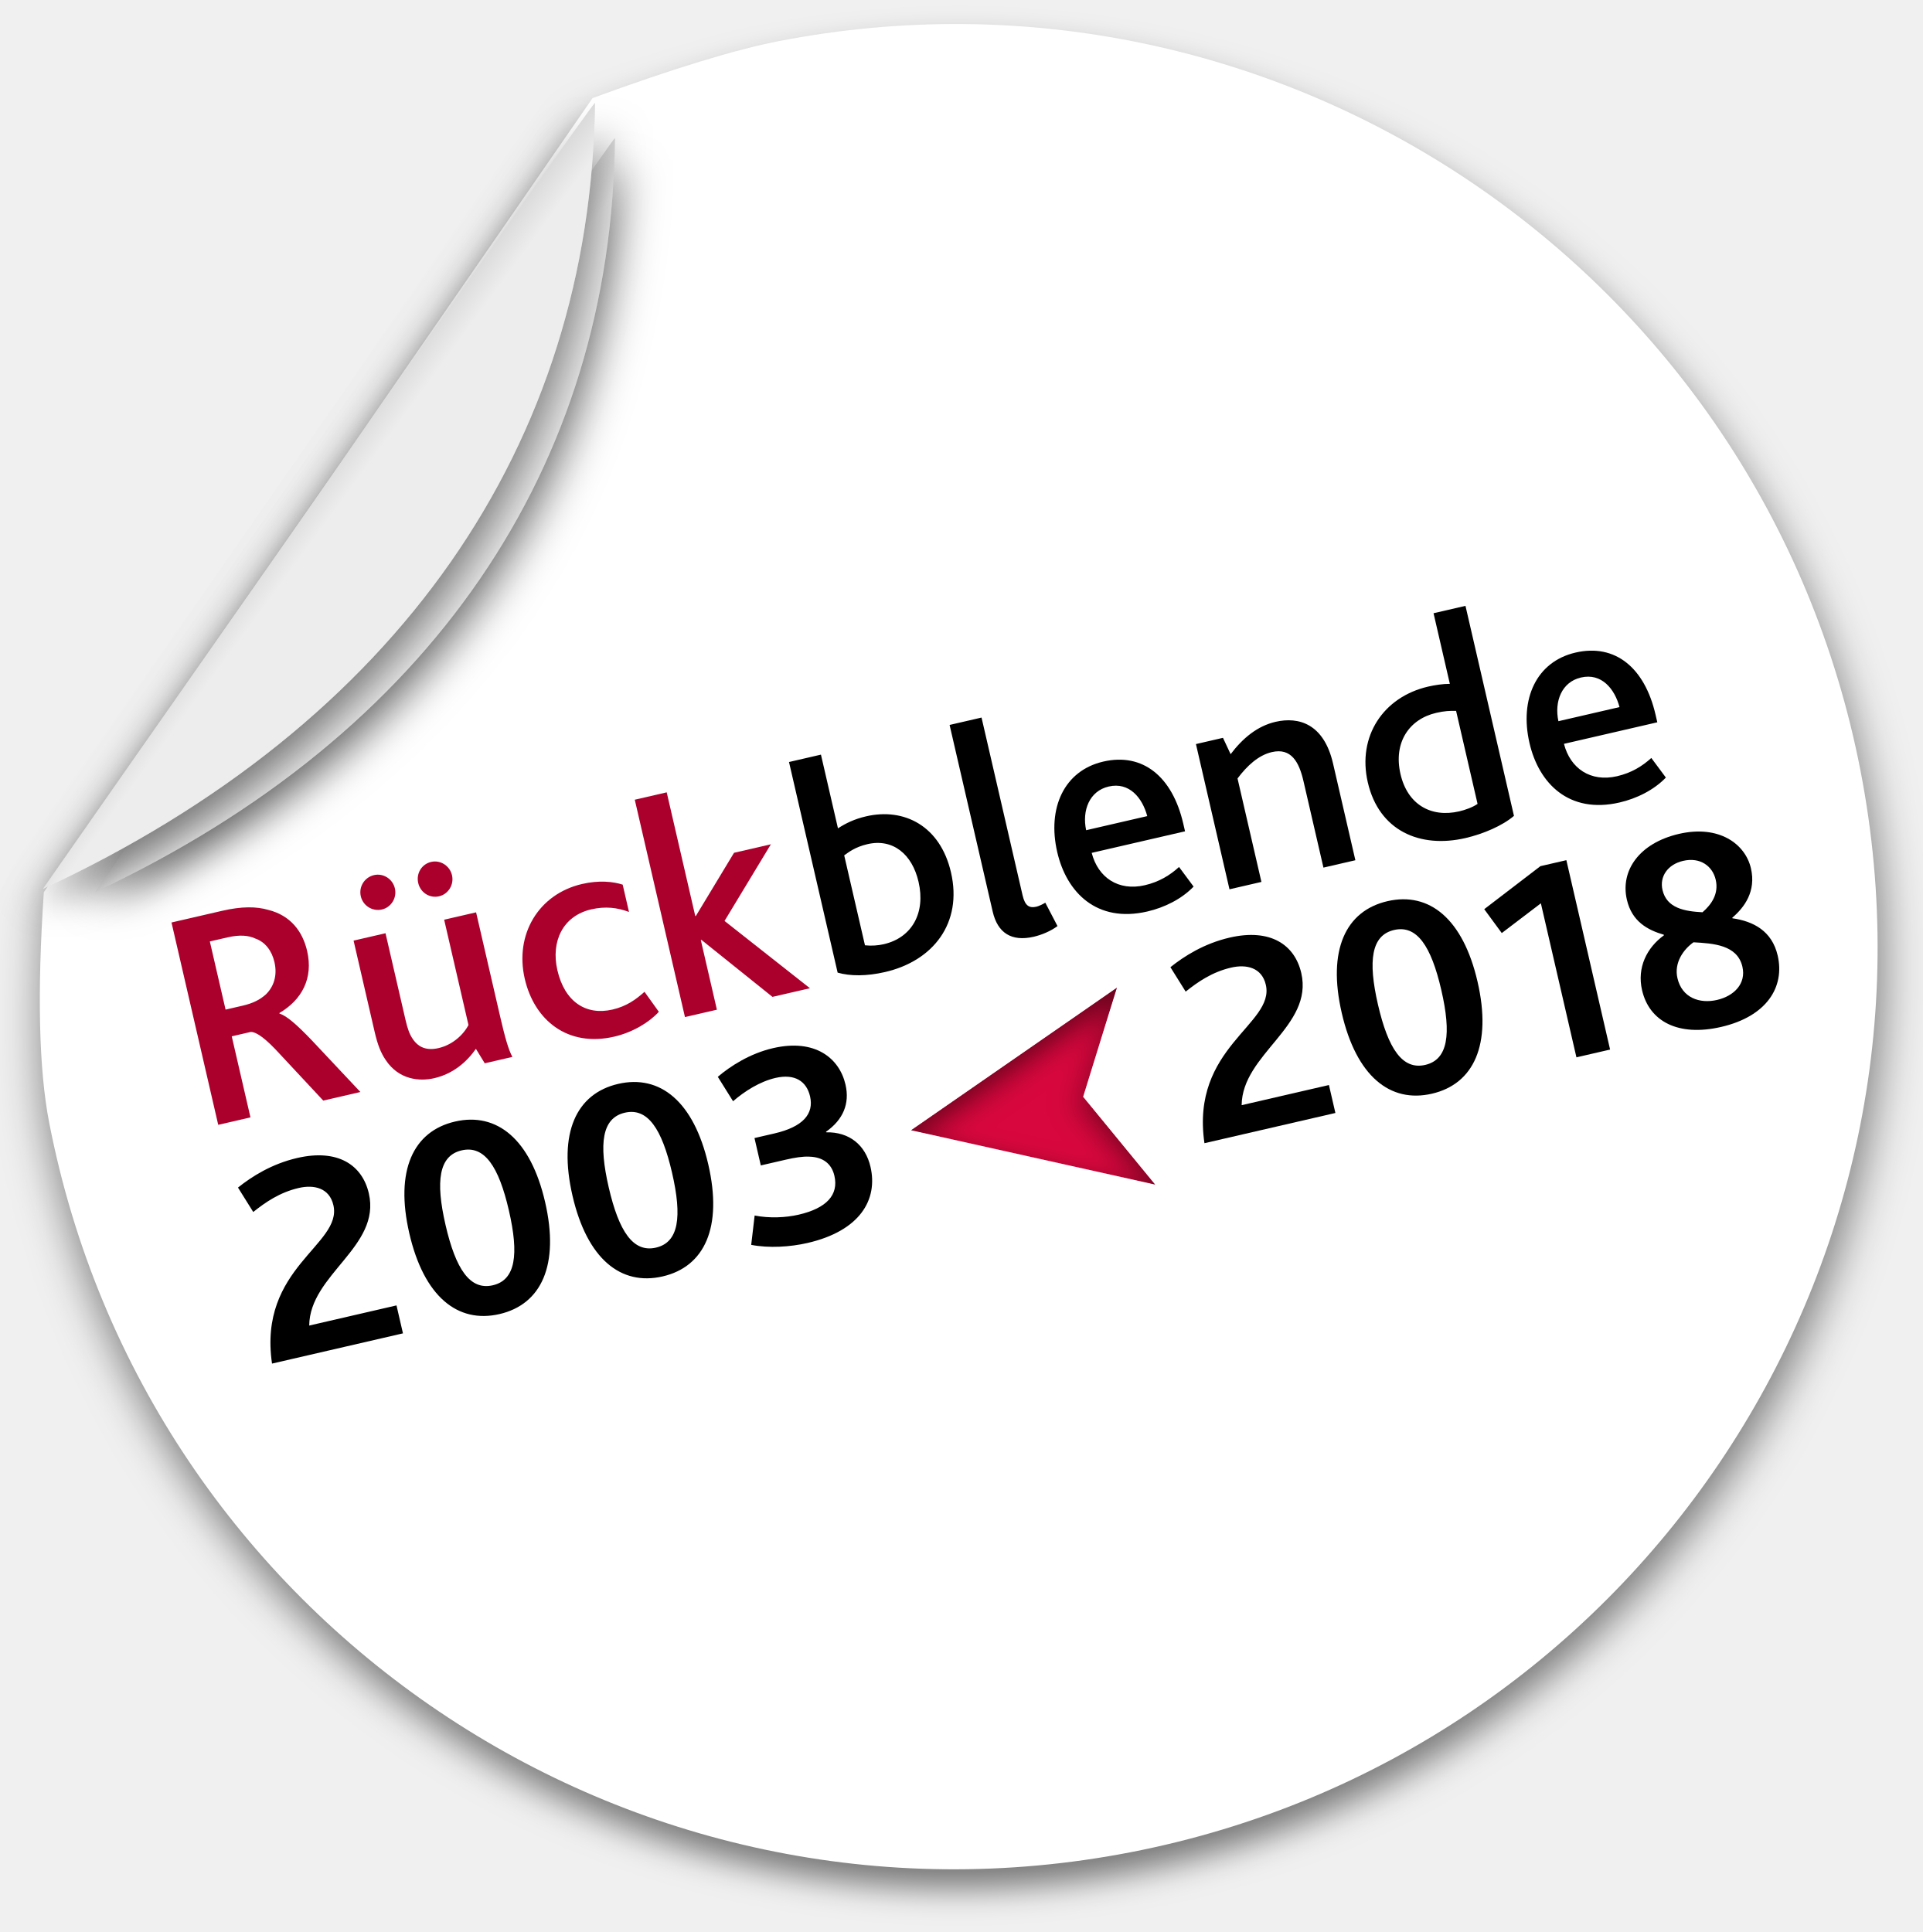
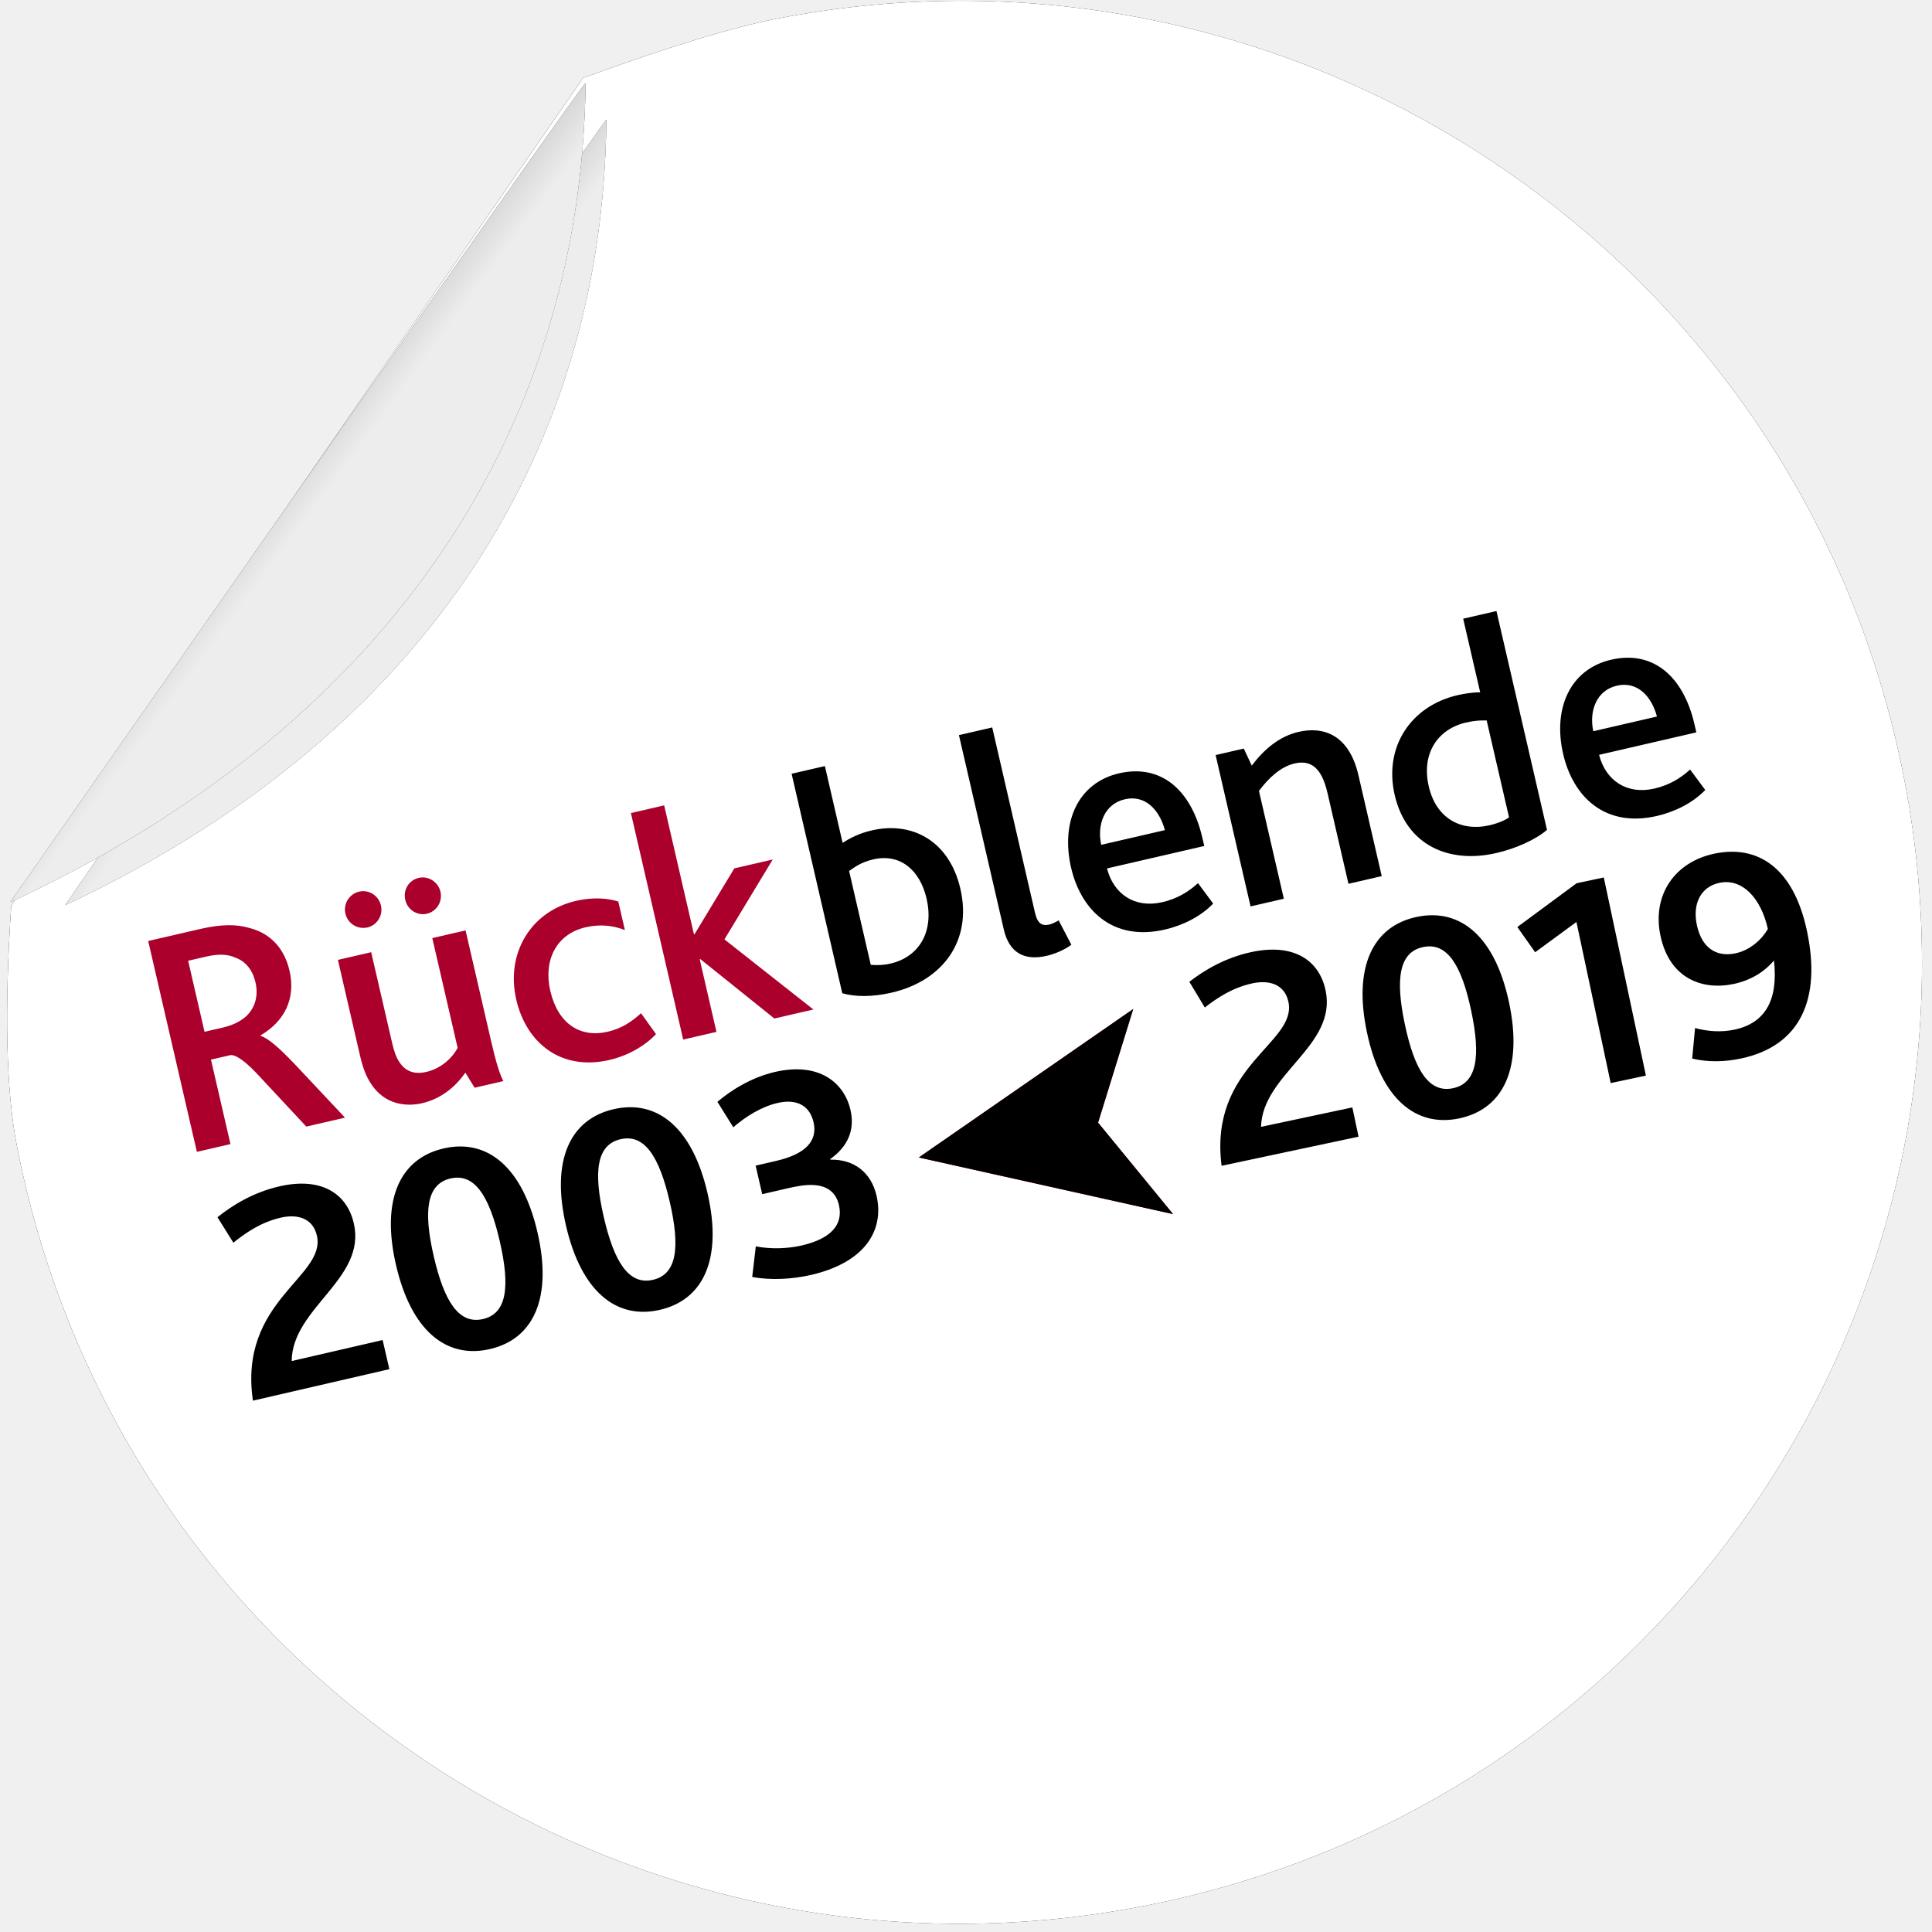
- <svg xmlns="http://www.w3.org/2000/svg" xmlns:xlink="http://www.w3.org/1999/xlink" width="197px" height="198px" viewBox="0 0 197 198" version="1.1">
+ <svg xmlns="http://www.w3.org/2000/svg" width="190px" height="190px" viewBox="0 0 190 190" version="1.1">
  <defs>
-     <path d="M94.54,189.08 C146.753,189.08 189.08,146.753 189.08,94.54 C189.08,42.327 146.753,0 94.54,0 C90.002,0 83.387,0.695 74.695,2.086 L3.963,71.256 C1.321,81.242 0,89.003 0,94.54 C0,146.753 42.327,189.08 94.54,189.08 Z" id="path-1" />
-     <filter x="-3.7%" y="-2.6%" width="107.4%" height="107.4%" filterUnits="objectBoundingBox" id="filter-2">
-       <feOffset dx="0" dy="2" in="SourceAlpha" result="shadowOffsetOuter1" />
-       <feGaussianBlur stdDeviation="2" in="shadowOffsetOuter1" result="shadowBlurOuter1" />
-       <feColorMatrix values="0 0 0 0 0   0 0 0 0 0   0 0 0 0 0  0 0 0 0.5 0" type="matrix" in="shadowBlurOuter1" />
-     </filter>
-     <linearGradient x1="54.455%" y1="50%" x2="32.77%" y2="27.37%" id="linearGradient-3">
+     <linearGradient x1="54.5%" y1="50%" x2="32.595%" y2="28.031%" id="linearGradient-1">
      <stop stop-color="#FFFFFF" stop-opacity="0.5" offset="0%" />
      <stop stop-color="#000000" stop-opacity="0.5" offset="100%" />
    </linearGradient>
-     <path d="M9.191,72.218 C46.027,62.914 69.441,39.509 76.157,6.568 C76.256,6.084 9.191,72.218 9.191,72.218 Z" id="path-4" />
-     <filter x="-10.5%" y="-7.6%" width="120.9%" height="121.3%" filterUnits="objectBoundingBox" id="filter-5">
-       <feOffset dx="0" dy="2" in="SourceAlpha" result="shadowOffsetOuter1" />
-       <feGaussianBlur stdDeviation="2" in="shadowOffsetOuter1" result="shadowBlurOuter1" />
-       <feColorMatrix values="0 0 0 0 0   0 0 0 0 0   0 0 0 0 0  0 0 0 0.5 0" type="matrix" in="shadowBlurOuter1" />
-     </filter>
-     <path d="M3.939,70.905 C42.941,61.229 67.733,36.888 74.844,2.629 C74.948,2.126 3.939,70.905 3.939,70.905 Z" id="path-6" />
-     <filter x="-9.9%" y="-7.3%" width="119.7%" height="120.5%" filterUnits="objectBoundingBox" id="filter-7">
-       <feOffset dx="0" dy="2" in="SourceAlpha" result="shadowOffsetOuter1" />
-       <feGaussianBlur stdDeviation="2" in="shadowOffsetOuter1" result="shadowBlurOuter1" />
-       <feColorMatrix values="0 0 0 0 0   0 0 0 0 0   0 0 0 0 0  0 0 0 0.5 0" type="matrix" in="shadowBlurOuter1" />
-     </filter>
-     <polygon id="path-8" points="86.549 112.153 110.035 122.392 104.509 112.153 110.035 101.842" />
-     <filter x="-8.5%" y="-9.7%" width="117.0%" height="119.5%" filterUnits="objectBoundingBox" id="filter-9">
-       <feGaussianBlur stdDeviation="1.5" in="SourceAlpha" result="shadowBlurInner1" />
-       <feOffset dx="0" dy="1" in="shadowBlurInner1" result="shadowOffsetInner1" />
-       <feComposite in="shadowOffsetInner1" in2="SourceAlpha" operator="arithmetic" k2="-1" k3="1" result="shadowInnerInner1" />
-       <feColorMatrix values="0 0 0 0 0   0 0 0 0 0   0 0 0 0 0  0 0 0 0.5 0" type="matrix" in="shadowInnerInner1" />
-     </filter>
+     <linearGradient x1="54.455%" y1="50%" x2="32.77%" y2="27.37%" id="linearGradient-2">
+       <stop stop-color="#FFFFFF" stop-opacity="0.5" offset="0%" />
+       <stop stop-color="#000000" stop-opacity="0.5" offset="100%" />
+     </linearGradient>
+     <linearGradient x1="54.5%" y1="50%" x2="32.595%" y2="29.217%" id="linearGradient-3">
+       <stop stop-color="#FFFFFF" stop-opacity="0.5" offset="0%" />
+       <stop stop-color="#000000" stop-opacity="0.5" offset="100%" />
+     </linearGradient>
+     <linearGradient x1="54.455%" y1="50%" x2="32.77%" y2="27.37%" id="linearGradient-4">
+       <stop stop-color="#FFFFFF" stop-opacity="0.5" offset="0%" />
+       <stop stop-color="#000000" stop-opacity="0.5" offset="100%" />
+     </linearGradient>
  </defs>
-   <g id="Tournee-/-exhibition" stroke="none" stroke-width="1" fill="none" fill-rule="evenodd">
-     <g id="Artboard-Copy" transform="translate(-115, -77)">
-       <g id="badge_archive" transform="translate(213.3814, 174.3814) rotate(-11) translate(-213.3814, -174.3814) translate(118.3814, 79.38144)">
-         <g id="Group-7">
+   <g id="Page-1" stroke="none" stroke-width="1" fill="none" fill-rule="evenodd">
+     <g id="badge_archive" transform="translate(-18, -17)">
+       <g transform="translate(112.7952, 111.986) rotate(-11) translate(-112.7952, -111.986) translate(17.29522, 16.48603)">
+         <g id="Group-7" transform="translate(0.698353, 0.552789)">
          <g id="Oval-4">
-             <use fill="black" fill-opacity="1" filter="url(#filter-2)" xlink:href="#path-1" />
-             <use fill="#FFFFFF" fill-rule="evenodd" xlink:href="#path-1" />
+             <g id="path-1-link" fill="#000000" fill-rule="nonzero">
+               <path d="M94.54,189.08 C146.753,189.08 189.08,146.753 189.08,94.54 C189.08,42.327 146.753,0 94.54,0 C90.002,0 83.387,0.695 74.695,2.086 L3.963,71.256 C1.321,81.242 0,89.003 0,94.54 C0,146.753 42.327,189.08 94.54,189.08 Z" id="path-1" />
+             </g>
+             <g id="path-1-link" fill="#FFFFFF">
+               <path d="M94.54,189.08 C146.753,189.08 189.08,146.753 189.08,94.54 C189.08,42.327 146.753,0 94.54,0 C90.002,0 83.387,0.695 74.695,2.086 L3.963,71.256 C1.321,81.242 0,89.003 0,94.54 C0,146.753 42.327,189.08 94.54,189.08 Z" id="path-1" />
+             </g>
          </g>
-           <g id="Oval-4-Copy">
-             <use fill="black" fill-opacity="1" filter="url(#filter-5)" xlink:href="#path-4" />
-             <use fill="#DBDBDB" fill-rule="evenodd" xlink:href="#path-4" />
-             <use fill="url(#linearGradient-3)" fill-rule="evenodd" xlink:href="#path-4" />
+           <g id="Oval-4-Copy" transform="translate(9, 6)">
+             <g id="path-4-link" fill="#000000" fill-rule="nonzero">
+               <path d="M0.191,66.218 C37.027,56.914 60.441,33.509 67.157,0.568 C67.256,0.084 0.191,66.218 0.191,66.218 Z" id="path-4" />
+             </g>
+             <g id="path-4-link" fill="#DBDBDB">
+               <path d="M0.191,66.218 C37.027,56.914 60.441,33.509 67.157,0.568 C67.256,0.084 0.191,66.218 0.191,66.218 Z" id="path-4" />
+             </g>
+             <g id="path-4-link" fill="url(#linearGradient-2)">
+               <path d="M0.191,66.218 C37.027,56.914 60.441,33.509 67.157,0.568 C67.256,0.084 0.191,66.218 0.191,66.218 Z" id="path-4" />
+             </g>
          </g>
-           <g id="Oval-4-Copy-2">
-             <use fill="black" fill-opacity="1" filter="url(#filter-7)" xlink:href="#path-6" />
-             <use fill="#DBDBDB" fill-rule="evenodd" xlink:href="#path-6" />
-             <use fill="url(#linearGradient-3)" fill-rule="evenodd" xlink:href="#path-6" />
+           <g id="Oval-4-Copy-2" transform="translate(3, 2)">
+             <g id="path-6-link" fill="#000000" fill-rule="nonzero">
+               <path d="M0.939,68.905 C39.941,59.229 64.733,34.888 71.844,0.629 C71.948,0.126 0.939,68.905 0.939,68.905 Z" id="path-6" />
+             </g>
+             <g id="path-6-link" fill="#DBDBDB">
+               <path d="M0.939,68.905 C39.941,59.229 64.733,34.888 71.844,0.629 C71.948,0.126 0.939,68.905 0.939,68.905 Z" id="path-6" />
+             </g>
+             <g id="path-6-link" fill="url(#linearGradient-4)">
+               <path d="M0.939,68.905 C39.941,59.229 64.733,34.888 71.844,0.629 C71.948,0.126 0.939,68.905 0.939,68.905 Z" id="path-6" />
+             </g>
          </g>
        </g>
-         <g id="Path-2">
-           <use fill="#D8073D" fill-rule="evenodd" xlink:href="#path-8" />
-           <use fill="black" fill-opacity="1" filter="url(#filter-9)" xlink:href="#path-8" />
+         <g id="Path-2" transform="translate(87, 102)">
+           <g id="path-8-link" fill="#D8073D">
+             <polygon id="path-8" points="0.549 11.153 24.035 21.392 18.509 11.153 24.035 0.842" />
+           </g>
+           <g id="path-8-link" fill="#000000" fill-rule="nonzero">
+             <polygon id="path-8" points="0.549 11.153 24.035 21.392 18.509 11.153 24.035 0.842" />
+           </g>
        </g>
-         <path d="M86.595,94.373 C84.658,94.373 83.011,93.985 81.848,93.339 L81.848,71.186 L85.207,71.186 L85.207,78.937 C86.111,78.614 87.047,78.388 88.307,78.388 C92.279,78.388 95.476,81.036 95.476,85.944 C95.476,91.273 91.665,94.373 86.595,94.373 Z M87.112,91.563 C90.083,91.563 92.02,89.4 92.02,86.138 C92.02,83.232 90.47,81.197 87.79,81.197 C86.466,81.197 85.691,81.585 85.207,81.778 L85.207,91.24 C85.852,91.466 86.531,91.563 87.112,91.563 Z M98.737,90.82 C98.737,93.049 99.9,94.276 102.257,94.276 C103.064,94.276 104.066,94.114 104.873,93.759 L104.195,91.143 C103.904,91.24 103.452,91.337 103.226,91.337 C102.483,91.337 102.096,91.014 102.096,89.884 L102.096,71.186 L98.737,71.186 L98.737,90.82 Z M114.173,94.373 C108.845,94.373 106.552,90.594 106.552,86.364 C106.552,81.746 109.103,78.388 113.237,78.388 C117.402,78.388 119.792,81.488 119.792,86.429 L119.792,87.236 L109.975,87.236 C110.04,89.852 111.751,91.692 114.528,91.692 C116.046,91.692 117.273,91.273 118.371,90.659 L119.372,92.952 C117.887,93.921 115.982,94.373 114.173,94.373 Z M109.943,84.846 L116.369,84.846 C116.304,82.909 115.368,81.003 113.204,81.003 C111.17,81.003 109.975,82.78 109.943,84.846 Z M122.892,94.05 L126.251,94.05 L126.251,83.167 C127.478,82.134 128.866,81.326 130.287,81.326 C132.322,81.326 132.774,82.941 132.774,84.943 L132.774,94.05 L136.132,94.05 L136.132,83.877 C136.132,79.679 133.775,78.388 131.353,78.388 C129.448,78.388 127.704,79.26 126.122,80.584 L125.734,78.775 L122.892,78.775 L122.892,94.05 Z M147.629,94.373 C142.849,94.373 139.168,91.66 139.168,86.558 C139.168,81.714 142.688,78.388 147.402,78.388 C148.081,78.388 148.953,78.452 149.631,78.614 L149.631,71.186 L152.989,71.186 L152.989,93.275 C151.633,93.985 149.534,94.373 147.629,94.373 Z M147.629,91.563 C148.242,91.563 149.082,91.466 149.631,91.24 L149.631,81.455 C148.985,81.294 148.468,81.197 147.596,81.197 C144.787,81.197 142.623,83.135 142.623,86.493 C142.623,89.658 144.625,91.563 147.629,91.563 Z M163.839,94.373 C158.511,94.373 156.218,90.594 156.218,86.364 C156.218,81.746 158.77,78.388 162.903,78.388 C167.069,78.388 169.458,81.488 169.458,86.429 L169.458,87.236 L159.641,87.236 C159.706,89.852 161.418,91.692 164.195,91.692 C165.712,91.692 166.94,91.273 168.038,90.659 L169.039,92.952 C167.553,93.921 165.648,94.373 163.839,94.373 Z M159.609,84.846 L166.035,84.846 C165.971,82.909 165.034,81.003 162.871,81.003 C160.836,81.003 159.641,82.78 159.609,84.846 Z" id="blende" fill="#000000" transform="translate(125.6533, 82.7795) rotate(-2) translate(-125.6533, -82.7795) " />
-         <path d="M16.55,96.982 L16.55,75.701 L21.878,75.701 C23.945,75.701 25.398,76.056 26.496,76.67 C28.595,77.736 29.434,79.609 29.434,81.675 C29.434,84.549 27.787,86.422 25.236,87.23 L25.236,87.294 C25.882,87.649 26.722,88.812 27.852,90.717 L31.501,96.982 L27.594,96.982 L24.332,91.331 C23.299,89.49 22.524,88.586 21.942,88.457 L19.94,88.457 L19.94,96.982 L16.55,96.982 Z M19.94,85.647 L21.749,85.647 C22.814,85.647 23.589,85.454 24.3,85.066 C25.269,84.485 25.915,83.451 25.915,82.031 C25.915,80.836 25.462,79.802 24.526,79.221 C23.945,78.769 23.105,78.478 21.781,78.478 L19.94,78.478 L19.94,85.647 Z M39.187,97.305 C41.189,97.305 42.804,96.433 44.031,95.335 L44.58,96.982 L47.486,96.982 C47.26,96.175 47.195,94.851 47.195,92.752 L47.195,81.708 L43.837,81.708 L43.837,92.784 C43.094,93.656 41.77,94.399 40.317,94.399 C39.122,94.399 38.347,93.914 37.96,92.913 C37.734,92.364 37.669,91.718 37.669,90.846 L37.669,81.708 L34.311,81.708 L34.311,91.299 C34.311,92.655 34.44,93.527 34.763,94.366 C35.635,96.691 37.701,97.305 39.187,97.305 Z M37.863,79.253 C38.832,79.253 39.639,78.446 39.639,77.445 C39.639,76.444 38.832,75.637 37.863,75.637 C36.862,75.637 36.054,76.444 36.054,77.445 C36.054,78.446 36.862,79.253 37.863,79.253 Z M43.869,79.253 C44.838,79.253 45.645,78.446 45.645,77.445 C45.645,76.444 44.838,75.637 43.869,75.637 C42.868,75.637 42.093,76.444 42.093,77.445 C42.093,78.446 42.868,79.253 43.869,79.253 Z M58.11,97.305 C60.113,97.305 61.986,96.659 63.148,95.852 L62.179,93.527 C61.114,94.108 60.048,94.56 58.563,94.56 C55.785,94.56 53.977,92.687 53.977,89.361 C53.977,86.325 55.785,84.065 58.756,84.065 C60.242,84.065 61.404,84.485 62.47,85.195 L62.47,82.321 C61.598,81.804 60.242,81.32 58.433,81.32 C53.848,81.32 50.522,84.808 50.522,89.458 C50.522,93.85 53.234,97.305 58.11,97.305 Z M65.635,96.982 L68.993,96.982 L68.993,89.652 L69.058,89.652 L74.838,96.982 L78.778,96.982 L71.803,88.295 L78.197,81.708 L74.321,81.708 L69.058,87.133 L68.993,87.133 L68.993,74.119 L65.635,74.119 L65.635,96.982 Z" id="Rück" fill="#AB002C" transform="translate(47.6637, 85.71191) rotate(-2) translate(-47.6637, -85.71191) " />
-         <path d="M17.342,122.017 C18.152,112.087 27.122,111.787 27.122,107.617 C27.122,105.787 25.652,105.097 24.062,105.097 C22.052,105.097 20.402,105.757 18.962,106.447 L18.002,103.657 C19.622,102.877 21.902,102.067 24.602,102.067 C28.862,102.067 30.932,104.257 30.932,107.257 C30.932,112.867 23.162,113.977 21.932,119.077 L31.112,119.077 L31.112,122.017 L17.342,122.017 Z M41.192,122.317 C36.782,122.317 34.052,118.807 34.052,112.177 C34.052,105.577 36.782,102.067 41.192,102.067 C45.602,102.067 48.332,105.577 48.332,112.177 C48.332,118.807 45.602,122.317 41.192,122.317 Z M41.192,119.287 C43.592,119.287 44.522,116.827 44.522,112.177 C44.522,107.557 43.592,105.097 41.192,105.097 C38.792,105.097 37.862,107.557 37.862,112.177 C37.862,116.827 38.792,119.287 41.192,119.287 Z M58.352,122.317 C53.942,122.317 51.212,118.807 51.212,112.177 C51.212,105.577 53.942,102.067 58.352,102.067 C62.762,102.067 65.492,105.577 65.492,112.177 C65.492,118.807 62.762,122.317 58.352,122.317 Z M58.352,119.287 C60.752,119.287 61.682,116.827 61.682,112.177 C61.682,107.557 60.752,105.097 58.352,105.097 C55.952,105.097 55.022,107.557 55.022,112.177 C55.022,116.827 55.952,119.287 58.352,119.287 Z M67.922,121.207 L68.942,118.357 C70.352,118.987 72.002,119.287 73.352,119.287 C76.292,119.287 77.822,118.237 77.822,116.227 C77.822,114.967 77.132,114.097 75.752,113.737 C75.122,113.557 74.312,113.497 73.322,113.497 L70.712,113.497 L70.712,110.617 L72.812,110.617 C75.782,110.617 77.222,109.597 77.222,107.737 C77.222,106.147 76.232,105.097 74.192,105.097 C72.572,105.097 70.832,105.697 69.422,106.447 L68.462,103.657 C69.962,102.877 72.212,102.067 74.642,102.067 C79.052,102.067 81.032,104.587 81.032,107.377 C81.032,109.387 79.982,110.827 78.002,111.637 L78.002,111.697 C80.312,112.177 81.632,113.857 81.632,116.167 C81.632,119.617 79.112,122.317 73.592,122.317 C71.762,122.317 69.602,121.957 67.922,121.207 Z" id="2003" fill="#000000" transform="translate(49.48707, 112.1916) rotate(-2) translate(-49.48707, -112.1916) " />
-         <path d="M115.443,118.125 C116.253,108.195 125.223,107.895 125.223,103.725 C125.223,101.895 123.753,101.205 122.163,101.205 C120.153,101.205 118.503,101.865 117.063,102.555 L116.103,99.765 C117.723,98.985 120.003,98.175 122.703,98.175 C126.963,98.175 129.033,100.365 129.033,103.365 C129.033,108.975 121.263,110.085 120.033,115.185 L129.213,115.185 L129.213,118.125 L115.443,118.125 Z M139.293,118.425 C134.883,118.425 132.153,114.915 132.153,108.285 C132.153,101.685 134.883,98.175 139.293,98.175 C143.703,98.175 146.433,101.685 146.433,108.285 C146.433,114.915 143.703,118.425 139.293,118.425 Z M139.293,115.395 C141.693,115.395 142.623,112.935 142.623,108.285 C142.623,103.665 141.693,101.205 139.293,101.205 C136.893,101.205 135.963,103.665 135.963,108.285 C135.963,112.935 136.893,115.395 139.293,115.395 Z M154.563,118.125 L154.563,101.925 L149.973,103.995 L148.773,101.205 L155.373,98.205 L158.103,98.205 L158.103,118.125 L154.563,118.125 Z M169.713,118.425 C165.183,118.425 162.663,116.205 162.663,112.935 C162.663,110.535 164.133,108.795 166.113,107.955 L166.113,107.895 C164.613,107.055 163.233,105.855 163.233,103.545 C163.233,100.485 165.783,98.175 169.953,98.175 C174.153,98.175 176.343,100.695 176.343,103.275 C176.343,105.705 174.783,107.025 173.343,107.775 L173.343,107.835 C175.353,108.615 177.003,109.995 177.003,112.605 C177.003,115.905 174.513,118.425 169.713,118.425 Z M169.923,115.635 C171.723,115.635 173.223,114.675 173.223,112.905 C173.223,110.595 170.853,109.905 168.903,109.335 C167.733,109.815 166.473,110.925 166.473,112.545 C166.473,114.615 168.093,115.635 169.923,115.635 Z M170.493,106.545 C171.573,105.975 172.563,105.075 172.563,103.605 C172.563,102.165 171.543,100.965 169.743,100.965 C168.123,100.965 167.013,101.985 167.013,103.395 C167.013,105.315 168.723,106.035 170.493,106.545 Z" id="2018" fill="#000000" transform="translate(146.2231, 108.3002) rotate(-2) translate(-146.2231, -108.3002) " />
+         <path d="M87.595,95.373 C85.658,95.373 84.011,94.985 82.848,94.339 L82.848,72.186 L86.207,72.186 L86.207,79.937 C87.111,79.614 88.047,79.388 89.307,79.388 C93.279,79.388 96.476,82.036 96.476,86.944 C96.476,92.273 92.665,95.373 87.595,95.373 Z M88.112,92.563 C91.083,92.563 93.02,90.4 93.02,87.138 C93.02,84.232 91.47,82.197 88.79,82.197 C87.466,82.197 86.691,82.585 86.207,82.778 L86.207,92.24 C86.852,92.466 87.531,92.563 88.112,92.563 Z M99.737,91.82 C99.737,94.049 100.9,95.276 103.257,95.276 C104.064,95.276 105.066,95.114 105.873,94.759 L105.195,92.143 C104.904,92.24 104.452,92.337 104.226,92.337 C103.483,92.337 103.096,92.014 103.096,90.884 L103.096,72.186 L99.737,72.186 L99.737,91.82 Z M115.173,95.373 C109.845,95.373 107.552,91.594 107.552,87.364 C107.552,82.746 110.103,79.388 114.237,79.388 C118.402,79.388 120.792,82.488 120.792,87.429 L120.792,88.236 L110.975,88.236 C111.04,90.852 112.751,92.692 115.528,92.692 C117.046,92.692 118.273,92.273 119.371,91.659 L120.372,93.952 C118.887,94.921 116.982,95.373 115.173,95.373 Z M110.943,85.846 L117.369,85.846 C117.304,83.909 116.368,82.003 114.204,82.003 C112.17,82.003 110.975,83.78 110.943,85.846 Z M123.892,95.05 L127.251,95.05 L127.251,84.167 C128.478,83.134 129.866,82.326 131.287,82.326 C133.322,82.326 133.774,83.941 133.774,85.943 L133.774,95.05 L137.132,95.05 L137.132,84.877 C137.132,80.679 134.775,79.388 132.353,79.388 C130.448,79.388 128.704,80.26 127.122,81.584 L126.734,79.775 L123.892,79.775 L123.892,95.05 Z M148.629,95.373 C143.849,95.373 140.168,92.66 140.168,87.558 C140.168,82.714 143.688,79.388 148.402,79.388 C149.081,79.388 149.953,79.452 150.631,79.614 L150.631,72.186 L153.989,72.186 L153.989,94.275 C152.633,94.985 150.534,95.373 148.629,95.373 Z M148.629,92.563 C149.242,92.563 150.082,92.466 150.631,92.24 L150.631,82.455 C149.985,82.294 149.468,82.197 148.596,82.197 C145.787,82.197 143.623,84.135 143.623,87.493 C143.623,90.658 145.625,92.563 148.629,92.563 Z M164.839,95.373 C159.511,95.373 157.218,91.594 157.218,87.364 C157.218,82.746 159.77,79.388 163.903,79.388 C168.069,79.388 170.458,82.488 170.458,87.429 L170.458,88.236 L160.641,88.236 C160.706,90.852 162.418,92.692 165.195,92.692 C166.712,92.692 167.94,92.273 169.038,91.659 L170.039,93.952 C168.553,94.921 166.648,95.373 164.839,95.373 Z M160.609,85.846 L167.035,85.846 C166.971,83.909 166.034,82.003 163.871,82.003 C161.836,82.003 160.641,83.78 160.609,85.846 Z" id="blende" fill="#000000" fill-rule="nonzero" transform="translate(126.6533, 83.7795) rotate(-2) translate(-126.6533, -83.7795) " />
+         <path d="M17.55,97.982 L17.55,76.701 L22.878,76.701 C24.945,76.701 26.398,77.056 27.496,77.67 C29.595,78.736 30.434,80.609 30.434,82.675 C30.434,85.549 28.787,87.422 26.236,88.23 L26.236,88.294 C26.882,88.649 27.722,89.812 28.852,91.717 L32.501,97.982 L28.594,97.982 L25.332,92.331 C24.299,90.49 23.524,89.586 22.942,89.457 L20.94,89.457 L20.94,97.982 L17.55,97.982 Z M20.94,86.647 L22.749,86.647 C23.814,86.647 24.589,86.454 25.3,86.066 C26.269,85.485 26.915,84.451 26.915,83.031 C26.915,81.836 26.462,80.802 25.526,80.221 C24.945,79.769 24.105,79.478 22.781,79.478 L20.94,79.478 L20.94,86.647 Z M40.187,98.305 C42.189,98.305 43.804,97.433 45.031,96.335 L45.58,97.982 L48.486,97.982 C48.26,97.175 48.195,95.851 48.195,93.752 L48.195,82.708 L44.837,82.708 L44.837,93.784 C44.094,94.656 42.77,95.399 41.317,95.399 C40.122,95.399 39.347,94.914 38.96,93.913 C38.734,93.364 38.669,92.718 38.669,91.846 L38.669,82.708 L35.311,82.708 L35.311,92.299 C35.311,93.655 35.44,94.527 35.763,95.366 C36.635,97.691 38.701,98.305 40.187,98.305 Z M38.863,80.253 C39.832,80.253 40.639,79.446 40.639,78.445 C40.639,77.444 39.832,76.637 38.863,76.637 C37.862,76.637 37.054,77.444 37.054,78.445 C37.054,79.446 37.862,80.253 38.863,80.253 Z M44.869,80.253 C45.838,80.253 46.645,79.446 46.645,78.445 C46.645,77.444 45.838,76.637 44.869,76.637 C43.868,76.637 43.093,77.444 43.093,78.445 C43.093,79.446 43.868,80.253 44.869,80.253 Z M59.11,98.305 C61.113,98.305 62.986,97.659 64.148,96.852 L63.179,94.527 C62.114,95.108 61.048,95.56 59.563,95.56 C56.785,95.56 54.977,93.687 54.977,90.361 C54.977,87.325 56.785,85.065 59.756,85.065 C61.242,85.065 62.404,85.485 63.47,86.195 L63.47,83.321 C62.598,82.804 61.242,82.32 59.433,82.32 C54.848,82.32 51.522,85.808 51.522,90.458 C51.522,94.85 54.234,98.305 59.11,98.305 Z M66.635,97.982 L69.993,97.982 L69.993,90.652 L70.058,90.652 L75.838,97.982 L79.778,97.982 L72.803,89.295 L79.197,82.708 L75.321,82.708 L70.058,88.133 L69.993,88.133 L69.993,75.119 L66.635,75.119 L66.635,97.982 Z" id="Rück" fill="#AB002C" fill-rule="nonzero" transform="translate(48.6637, 86.71191) rotate(-2) translate(-48.6637, -86.71191) " />
+         <path d="M18.342,123.017 C19.152,113.087 28.122,112.787 28.122,108.617 C28.122,106.787 26.652,106.097 25.062,106.097 C23.052,106.097 21.402,106.757 19.962,107.447 L19.002,104.657 C20.622,103.877 22.902,103.067 25.602,103.067 C29.862,103.067 31.932,105.257 31.932,108.257 C31.932,113.867 24.162,114.977 22.932,120.077 L32.112,120.077 L32.112,123.017 L18.342,123.017 Z M42.192,123.317 C37.782,123.317 35.052,119.807 35.052,113.177 C35.052,106.577 37.782,103.067 42.192,103.067 C46.602,103.067 49.332,106.577 49.332,113.177 C49.332,119.807 46.602,123.317 42.192,123.317 Z M42.192,120.287 C44.592,120.287 45.522,117.827 45.522,113.177 C45.522,108.557 44.592,106.097 42.192,106.097 C39.792,106.097 38.862,108.557 38.862,113.177 C38.862,117.827 39.792,120.287 42.192,120.287 Z M59.352,123.317 C54.942,123.317 52.212,119.807 52.212,113.177 C52.212,106.577 54.942,103.067 59.352,103.067 C63.762,103.067 66.492,106.577 66.492,113.177 C66.492,119.807 63.762,123.317 59.352,123.317 Z M59.352,120.287 C61.752,120.287 62.682,117.827 62.682,113.177 C62.682,108.557 61.752,106.097 59.352,106.097 C56.952,106.097 56.022,108.557 56.022,113.177 C56.022,117.827 56.952,120.287 59.352,120.287 Z M68.922,122.207 L69.942,119.357 C71.352,119.987 73.002,120.287 74.352,120.287 C77.292,120.287 78.822,119.237 78.822,117.227 C78.822,115.967 78.132,115.097 76.752,114.737 C76.122,114.557 75.312,114.497 74.322,114.497 L71.712,114.497 L71.712,111.617 L73.812,111.617 C76.782,111.617 78.222,110.597 78.222,108.737 C78.222,107.147 77.232,106.097 75.192,106.097 C73.572,106.097 71.832,106.697 70.422,107.447 L69.462,104.657 C70.962,103.877 73.212,103.067 75.642,103.067 C80.052,103.067 82.032,105.587 82.032,108.377 C82.032,110.387 80.982,111.827 79.002,112.637 L79.002,112.697 C81.312,113.177 82.632,114.857 82.632,117.167 C82.632,120.617 80.112,123.317 74.592,123.317 C72.762,123.317 70.602,122.957 68.922,122.207 Z" id="2003" fill="#000000" fill-rule="nonzero" transform="translate(50.48707, 113.1916) rotate(-2) translate(-50.48707, -113.1916) " />
+         <path d="M116.448,119.104 C117.258,109.174 126.228,108.874 126.228,104.704 C126.228,102.874 124.758,102.184 123.168,102.184 C121.158,102.184 119.508,102.844 118.068,103.534 L117.108,100.744 C118.728,99.964 121.008,99.154 123.708,99.154 C127.968,99.154 130.038,101.344 130.038,104.344 C130.038,109.954 122.268,111.064 121.038,116.164 L130.218,116.164 L130.218,119.104 L116.448,119.104 Z M140.298,119.404 C135.888,119.404 133.158,115.894 133.158,109.264 C133.158,102.664 135.888,99.154 140.298,99.154 C144.708,99.154 147.438,102.664 147.438,109.264 C147.438,115.894 144.708,119.404 140.298,119.404 Z M140.298,116.374 C142.698,116.374 143.628,113.914 143.628,109.264 C143.628,104.644 142.698,102.184 140.298,102.184 C137.898,102.184 136.968,104.644 136.968,109.264 C136.968,113.914 137.898,116.374 140.298,116.374 Z M155.568,119.104 L155.568,102.904 L150.978,104.974 L149.778,102.184 L156.378,99.184 L159.108,99.184 L159.108,119.104 L155.568,119.104 Z M168.618,119.404 C166.968,119.404 165.378,119.104 163.908,118.414 L164.808,115.534 C165.918,116.104 167.208,116.494 168.558,116.494 C171.648,116.494 173.388,114.574 173.778,110.674 L173.748,110.674 C172.578,111.574 171.108,112.084 169.428,112.084 C166.278,112.084 163.368,110.254 163.368,105.964 C163.368,101.854 166.248,99.154 170.208,99.154 C174.498,99.154 177.558,102.004 177.558,108.484 C177.558,115.354 174.558,119.404 168.618,119.404 Z M170.238,109.174 C171.708,109.174 173.058,108.364 173.838,107.494 C173.808,104.314 172.368,102.064 170.118,102.064 C168.258,102.064 167.088,103.504 167.088,105.664 C167.088,107.884 168.228,109.174 170.238,109.174 Z" id="2019" fill="#000000" fill-rule="nonzero" transform="translate(147.0031, 109.2795) rotate(-1) translate(-147.0031, -109.2795) " />
      </g>
    </g>
  </g>
</svg>
